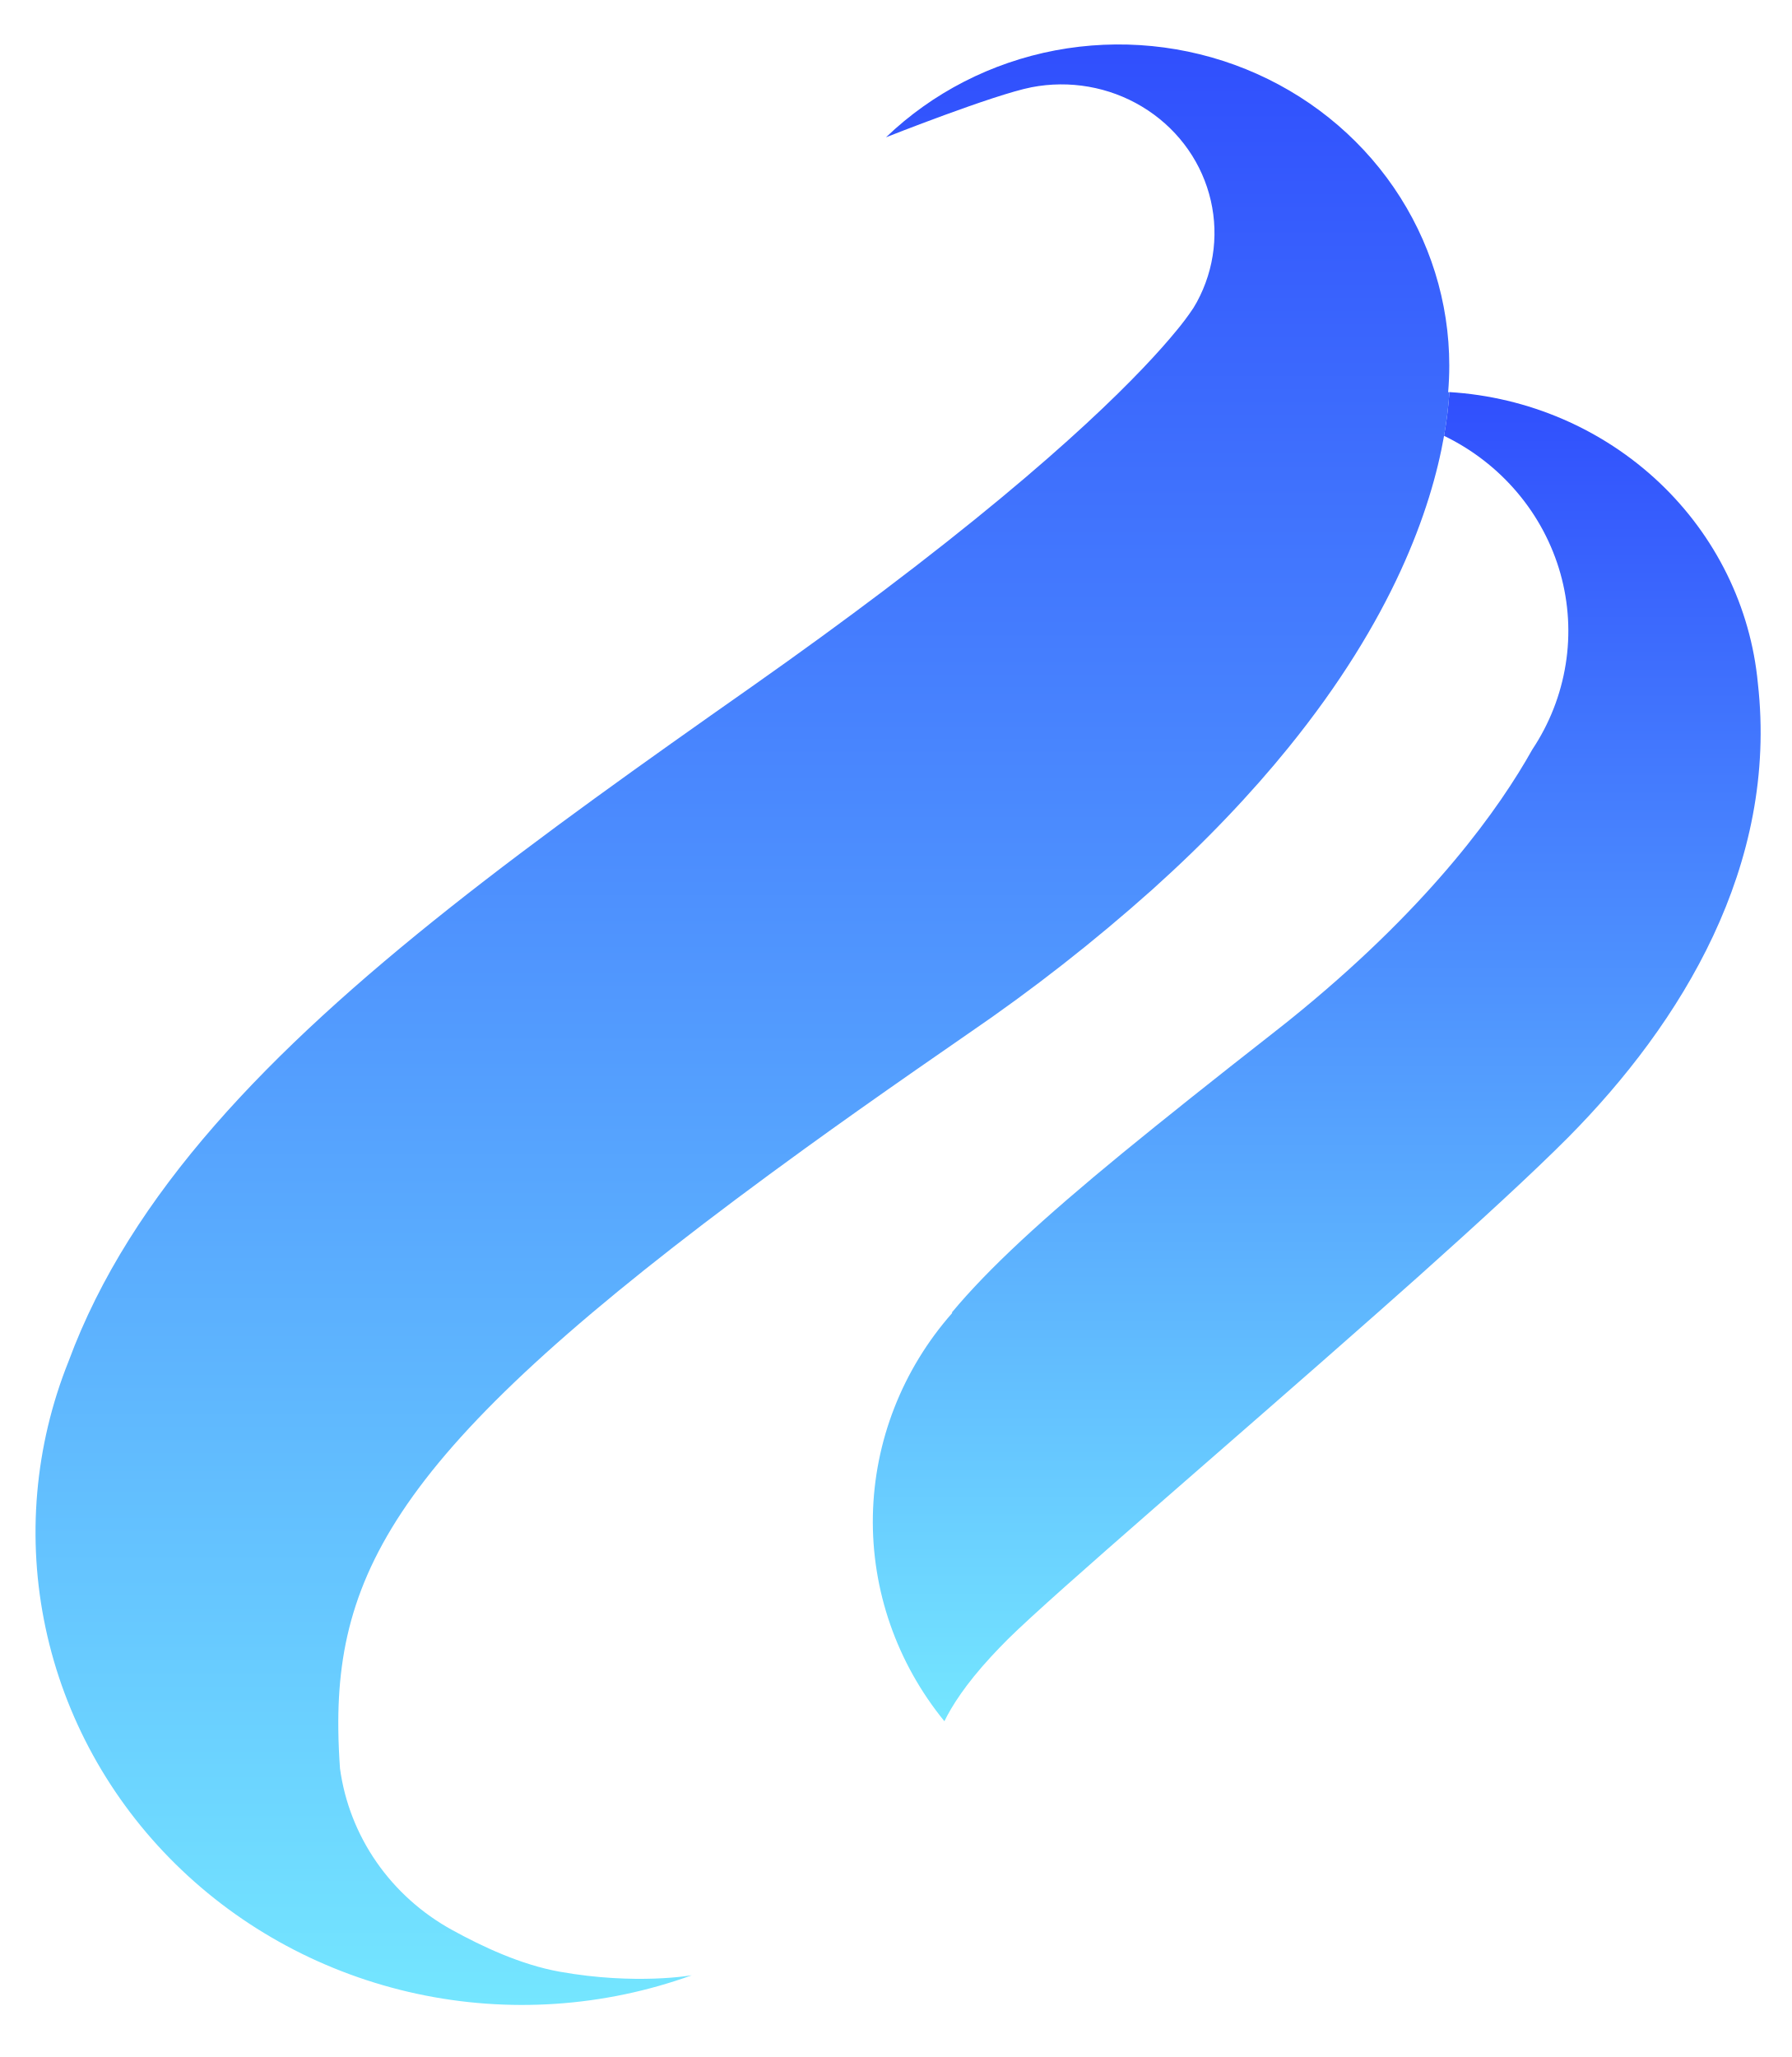
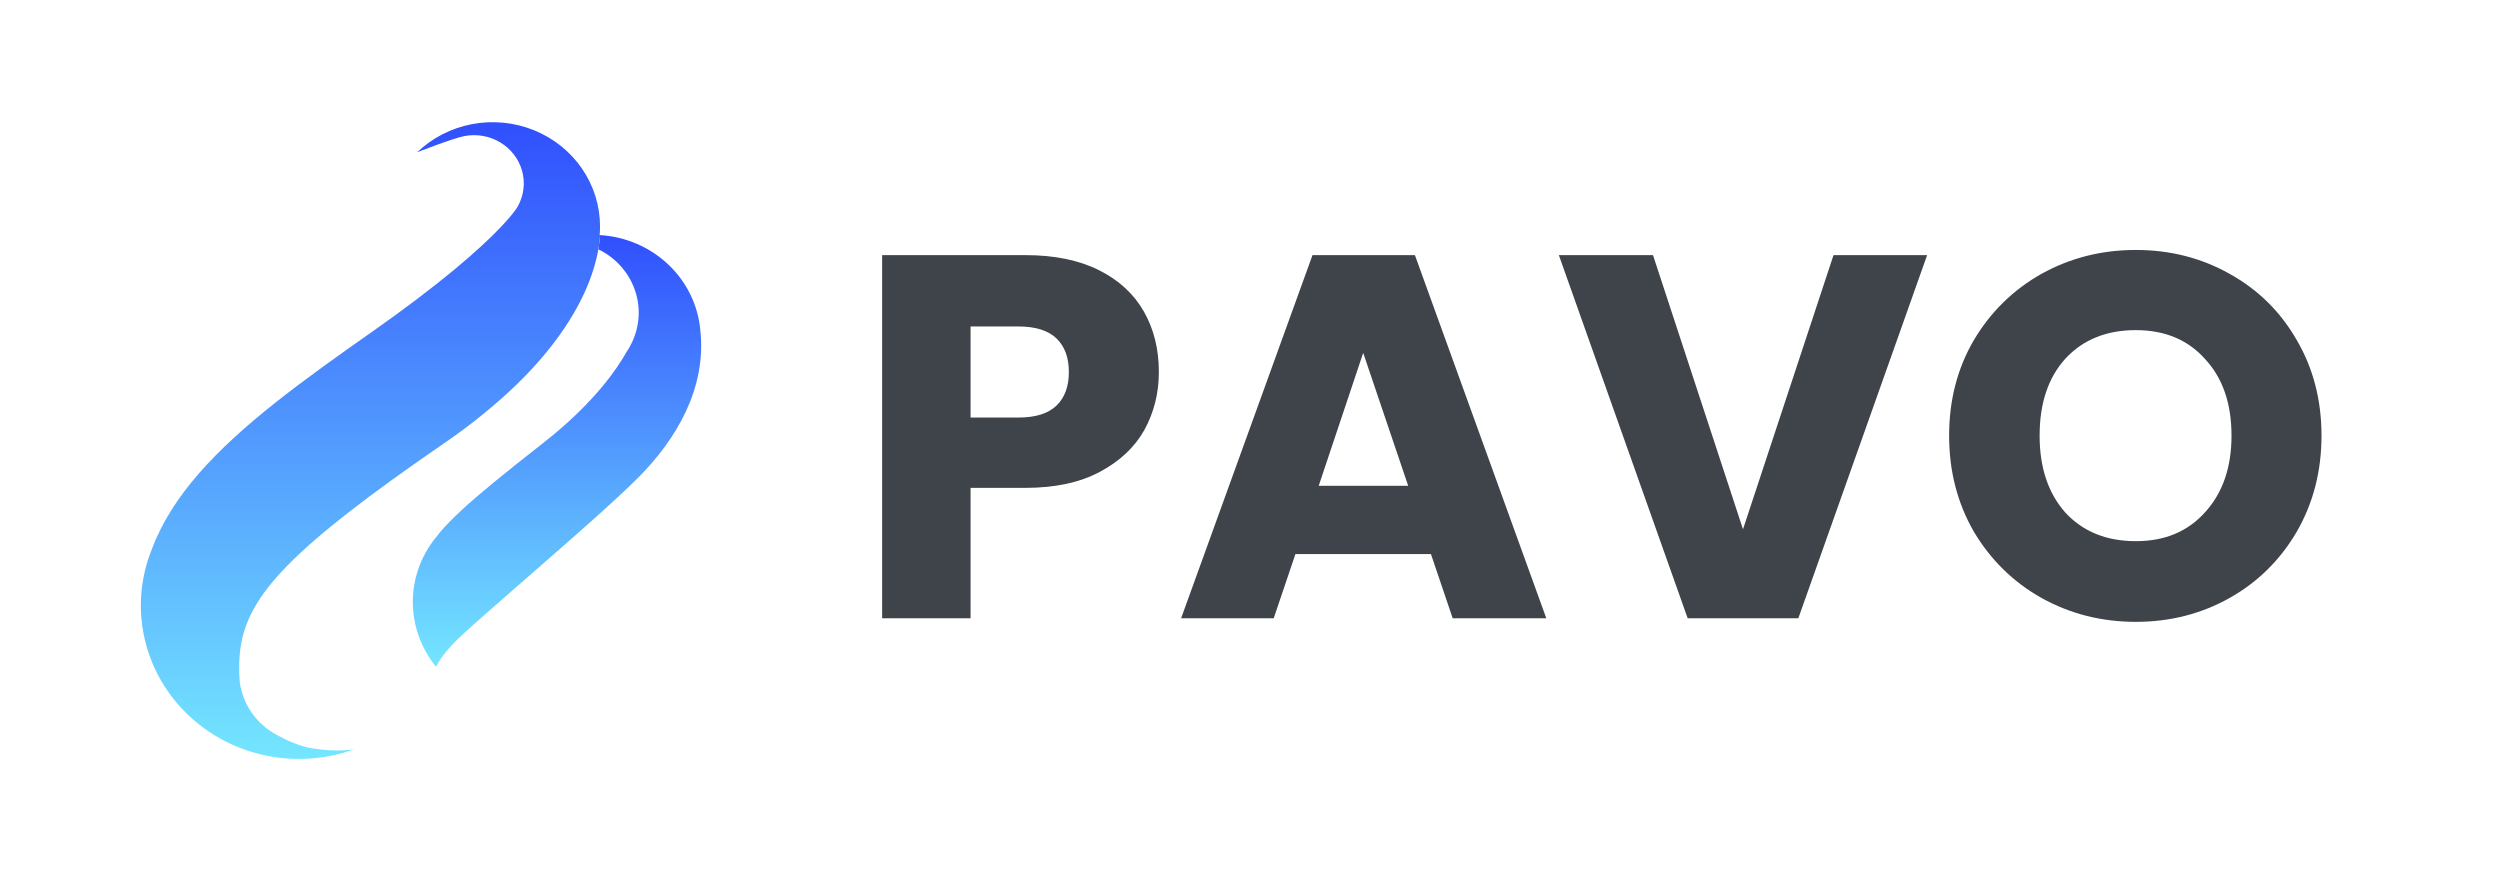
- <svg xmlns="http://www.w3.org/2000/svg" width="27" height="31" viewBox="0 0 27 31" fill="none">
-   <path d="M26.493 10.299C26.385 9.149 25.857 8.075 25.005 7.27C24.152 6.465 23.032 5.982 21.845 5.909C21.829 6.13 21.802 6.35 21.763 6.568C22.189 6.774 22.566 7.066 22.868 7.424C23.17 7.781 23.391 8.197 23.517 8.643C23.642 9.089 23.67 9.556 23.596 10.013C23.523 10.47 23.352 10.907 23.093 11.296C22.601 12.175 21.595 13.592 19.631 15.212C19.485 15.333 19.334 15.454 19.177 15.576C18.304 16.259 17.56 16.851 16.921 17.374C15.718 18.362 14.903 19.11 14.346 19.779L14.351 19.787C13.599 20.64 13.177 21.721 13.155 22.843C13.134 23.965 13.515 25.06 14.233 25.94C14.343 25.713 14.549 25.387 14.938 24.965C15.015 24.882 15.1 24.793 15.192 24.701C15.907 23.995 18.527 21.759 20.763 19.782C20.968 19.601 21.169 19.422 21.366 19.247C22.297 18.415 23.113 17.665 23.636 17.139C25.342 15.417 26.802 13.043 26.493 10.299Z" fill="url(#paint0_linear_905_1590)" />
-   <path d="M21.842 5.509C21.842 4.554 21.551 3.621 21.006 2.826C20.461 2.031 19.686 1.411 18.778 1.043C17.87 0.675 16.871 0.577 15.905 0.759C14.94 0.942 14.052 1.398 13.353 2.069C13.353 2.069 14.974 1.427 15.546 1.315C16.119 1.204 16.714 1.308 17.21 1.606C17.707 1.904 18.069 2.374 18.222 2.921C18.376 3.468 18.31 4.051 18.038 4.552C18.021 4.582 18.004 4.612 17.986 4.641C17.906 4.761 17.819 4.877 17.726 4.988C17.25 5.568 16.047 6.84 13.31 8.907C12.723 9.35 12.066 9.83 11.33 10.348C9.694 11.497 8.158 12.589 6.786 13.676C4.052 15.843 1.968 17.988 1.034 20.514C0.521 21.793 0.401 23.19 0.687 24.534C0.973 25.879 1.653 27.115 2.646 28.093C3.638 29.071 4.901 29.749 6.282 30.047C7.662 30.344 9.102 30.247 10.427 29.768C10.427 29.768 9.589 29.92 8.437 29.715C7.85 29.61 7.271 29.337 6.814 29.086C6.358 28.835 5.967 28.485 5.674 28.062C5.381 27.64 5.193 27.157 5.124 26.652C5.11 26.453 5.101 26.259 5.099 26.068C5.067 23.452 6.286 21.541 12.127 17.312C12.651 16.933 13.212 16.536 13.811 16.119C14.064 15.942 14.324 15.762 14.591 15.578C15.565 14.913 16.492 14.187 17.369 13.404C17.776 13.038 18.148 12.678 18.485 12.324C18.829 11.964 19.139 11.611 19.417 11.268C20.99 9.329 21.567 7.68 21.763 6.57C21.802 6.352 21.829 6.132 21.845 5.911H21.825C21.836 5.778 21.842 5.643 21.842 5.509Z" fill="url(#paint1_linear_905_1590)" />
+ <svg xmlns="http://www.w3.org/2000/svg" width="116" height="41" viewBox="0 0 116 41" fill="none">
+   <path d="M53.771 17.262C53.771 18.238 53.547 19.134 53.099 19.95C52.651 20.75 51.963 21.398 51.035 21.893C50.107 22.39 48.955 22.637 47.579 22.637H45.035V28.686H40.931V11.838H47.579C48.923 11.838 50.059 12.069 50.987 12.534C51.915 12.998 52.611 13.637 53.075 14.454C53.539 15.27 53.771 16.206 53.771 17.262ZM47.267 19.373C48.051 19.373 48.635 19.189 49.019 18.822C49.403 18.453 49.595 17.933 49.595 17.262C49.595 16.59 49.403 16.07 49.019 15.701C48.635 15.334 48.051 15.149 47.267 15.149H45.035V19.373H47.267ZM66.396 25.709H60.108L59.1 28.686H54.804L60.9 11.838H65.652L71.748 28.686H67.404L66.396 25.709ZM65.34 22.541L63.252 16.373L61.188 22.541H65.34ZM89.419 11.838L83.443 28.686H78.307L72.331 11.838H76.699L80.875 24.558L85.075 11.838H89.419ZM99.103 28.854C97.519 28.854 96.062 28.485 94.734 27.75C93.422 27.014 92.374 25.989 91.591 24.677C90.823 23.349 90.439 21.861 90.439 20.213C90.439 18.566 90.823 17.085 91.591 15.774C92.374 14.461 93.422 13.438 94.734 12.701C96.062 11.966 97.519 11.598 99.103 11.598C100.686 11.598 102.134 11.966 103.446 12.701C104.774 13.438 105.814 14.461 106.566 15.774C107.334 17.085 107.718 18.566 107.718 20.213C107.718 21.861 107.334 23.349 106.566 24.677C105.798 25.989 104.758 27.014 103.446 27.75C102.134 28.485 100.686 28.854 99.103 28.854ZM99.103 25.11C100.446 25.11 101.518 24.662 102.318 23.765C103.134 22.869 103.542 21.686 103.542 20.213C103.542 18.726 103.134 17.541 102.318 16.662C101.518 15.765 100.446 15.318 99.103 15.318C97.743 15.318 96.654 15.758 95.838 16.637C95.038 17.517 94.638 18.709 94.638 20.213C94.638 21.701 95.038 22.893 95.838 23.79C96.654 24.669 97.743 25.11 99.103 25.11Z" fill="#3F434A" />
+   <path d="M32.493 15.299C32.385 14.149 31.857 13.075 31.005 12.27C30.152 11.465 29.032 10.982 27.845 10.909C27.829 11.13 27.802 11.35 27.763 11.568C28.189 11.774 28.566 12.066 28.868 12.424C29.17 12.781 29.391 13.197 29.517 13.643C29.642 14.089 29.67 14.556 29.596 15.013C29.523 15.47 29.352 15.907 29.093 16.296C28.601 17.175 27.595 18.592 25.631 20.212C25.485 20.333 25.334 20.454 25.177 20.576C24.304 21.259 23.56 21.851 22.921 22.374C21.718 23.362 20.903 24.11 20.346 24.779L20.351 24.787C19.599 25.64 19.177 26.721 19.155 27.843C19.134 28.965 19.515 30.06 20.233 30.94C20.343 30.713 20.549 30.387 20.938 29.965C21.015 29.882 21.1 29.793 21.192 29.701C21.907 28.995 24.527 26.759 26.763 24.782C26.968 24.601 27.169 24.422 27.366 24.247C28.297 23.415 29.113 22.665 29.636 22.139C31.342 20.417 32.802 18.043 32.493 15.299Z" fill="url(#paint0_linear_484_14753)" />
+   <path d="M27.842 10.509C27.842 9.554 27.551 8.621 27.006 7.826C26.461 7.031 25.686 6.411 24.778 6.043C23.87 5.675 22.871 5.577 21.905 5.759C20.94 5.942 20.052 6.398 19.353 7.069C19.353 7.069 20.974 6.427 21.546 6.315C22.119 6.204 22.714 6.308 23.21 6.606C23.707 6.904 24.069 7.374 24.222 7.921C24.376 8.468 24.31 9.051 24.038 9.552C24.021 9.582 24.004 9.612 23.986 9.641C23.906 9.761 23.819 9.877 23.726 9.988C23.25 10.568 22.047 11.84 19.31 13.907C18.723 14.35 18.067 14.829 17.33 15.348C15.694 16.497 14.158 17.589 12.786 18.676C10.052 20.843 7.968 22.988 7.034 25.514C6.521 26.793 6.401 28.19 6.687 29.534C6.973 30.879 7.653 32.115 8.646 33.093C9.638 34.071 10.901 34.749 12.282 35.047C13.662 35.344 15.102 35.247 16.427 34.768C16.427 34.768 15.588 34.92 14.437 34.715C13.85 34.61 13.271 34.337 12.814 34.086C12.358 33.835 11.967 33.485 11.674 33.062C11.381 32.64 11.193 32.157 11.124 31.652C11.11 31.453 11.101 31.259 11.099 31.068C11.066 28.452 12.286 26.541 18.127 22.312C18.651 21.933 19.212 21.536 19.811 21.119C20.064 20.942 20.324 20.762 20.591 20.578C21.564 19.913 22.492 19.187 23.369 18.404C23.776 18.038 24.148 17.678 24.485 17.324C24.829 16.964 25.139 16.611 25.417 16.268C26.99 14.329 27.567 12.68 27.763 11.57C27.802 11.352 27.829 11.132 27.845 10.911H27.825C27.836 10.778 27.842 10.643 27.842 10.509Z" fill="url(#paint1_linear_484_14753)" />
  <defs>
-     <linearGradient id="paint0_linear_905_1590" x1="19.845" y1="5.909" x2="19.845" y2="25.94" gradientUnits="userSpaceOnUse">
+     <linearGradient id="paint0_linear_484_14753" x1="25.845" y1="10.909" x2="25.845" y2="30.94" gradientUnits="userSpaceOnUse">
      <stop stop-color="#304FFD" />
      <stop offset="1" stop-color="#74E6FF" />
    </linearGradient>
-     <linearGradient id="paint1_linear_905_1590" x1="11.19" y1="0.67" x2="11.19" y2="30.215" gradientUnits="userSpaceOnUse">
+     <linearGradient id="paint1_linear_484_14753" x1="17.19" y1="5.67" x2="17.19" y2="35.215" gradientUnits="userSpaceOnUse">
      <stop stop-color="#304FFD" />
      <stop offset="1" stop-color="#74E6FF" />
    </linearGradient>
  </defs>
</svg>
